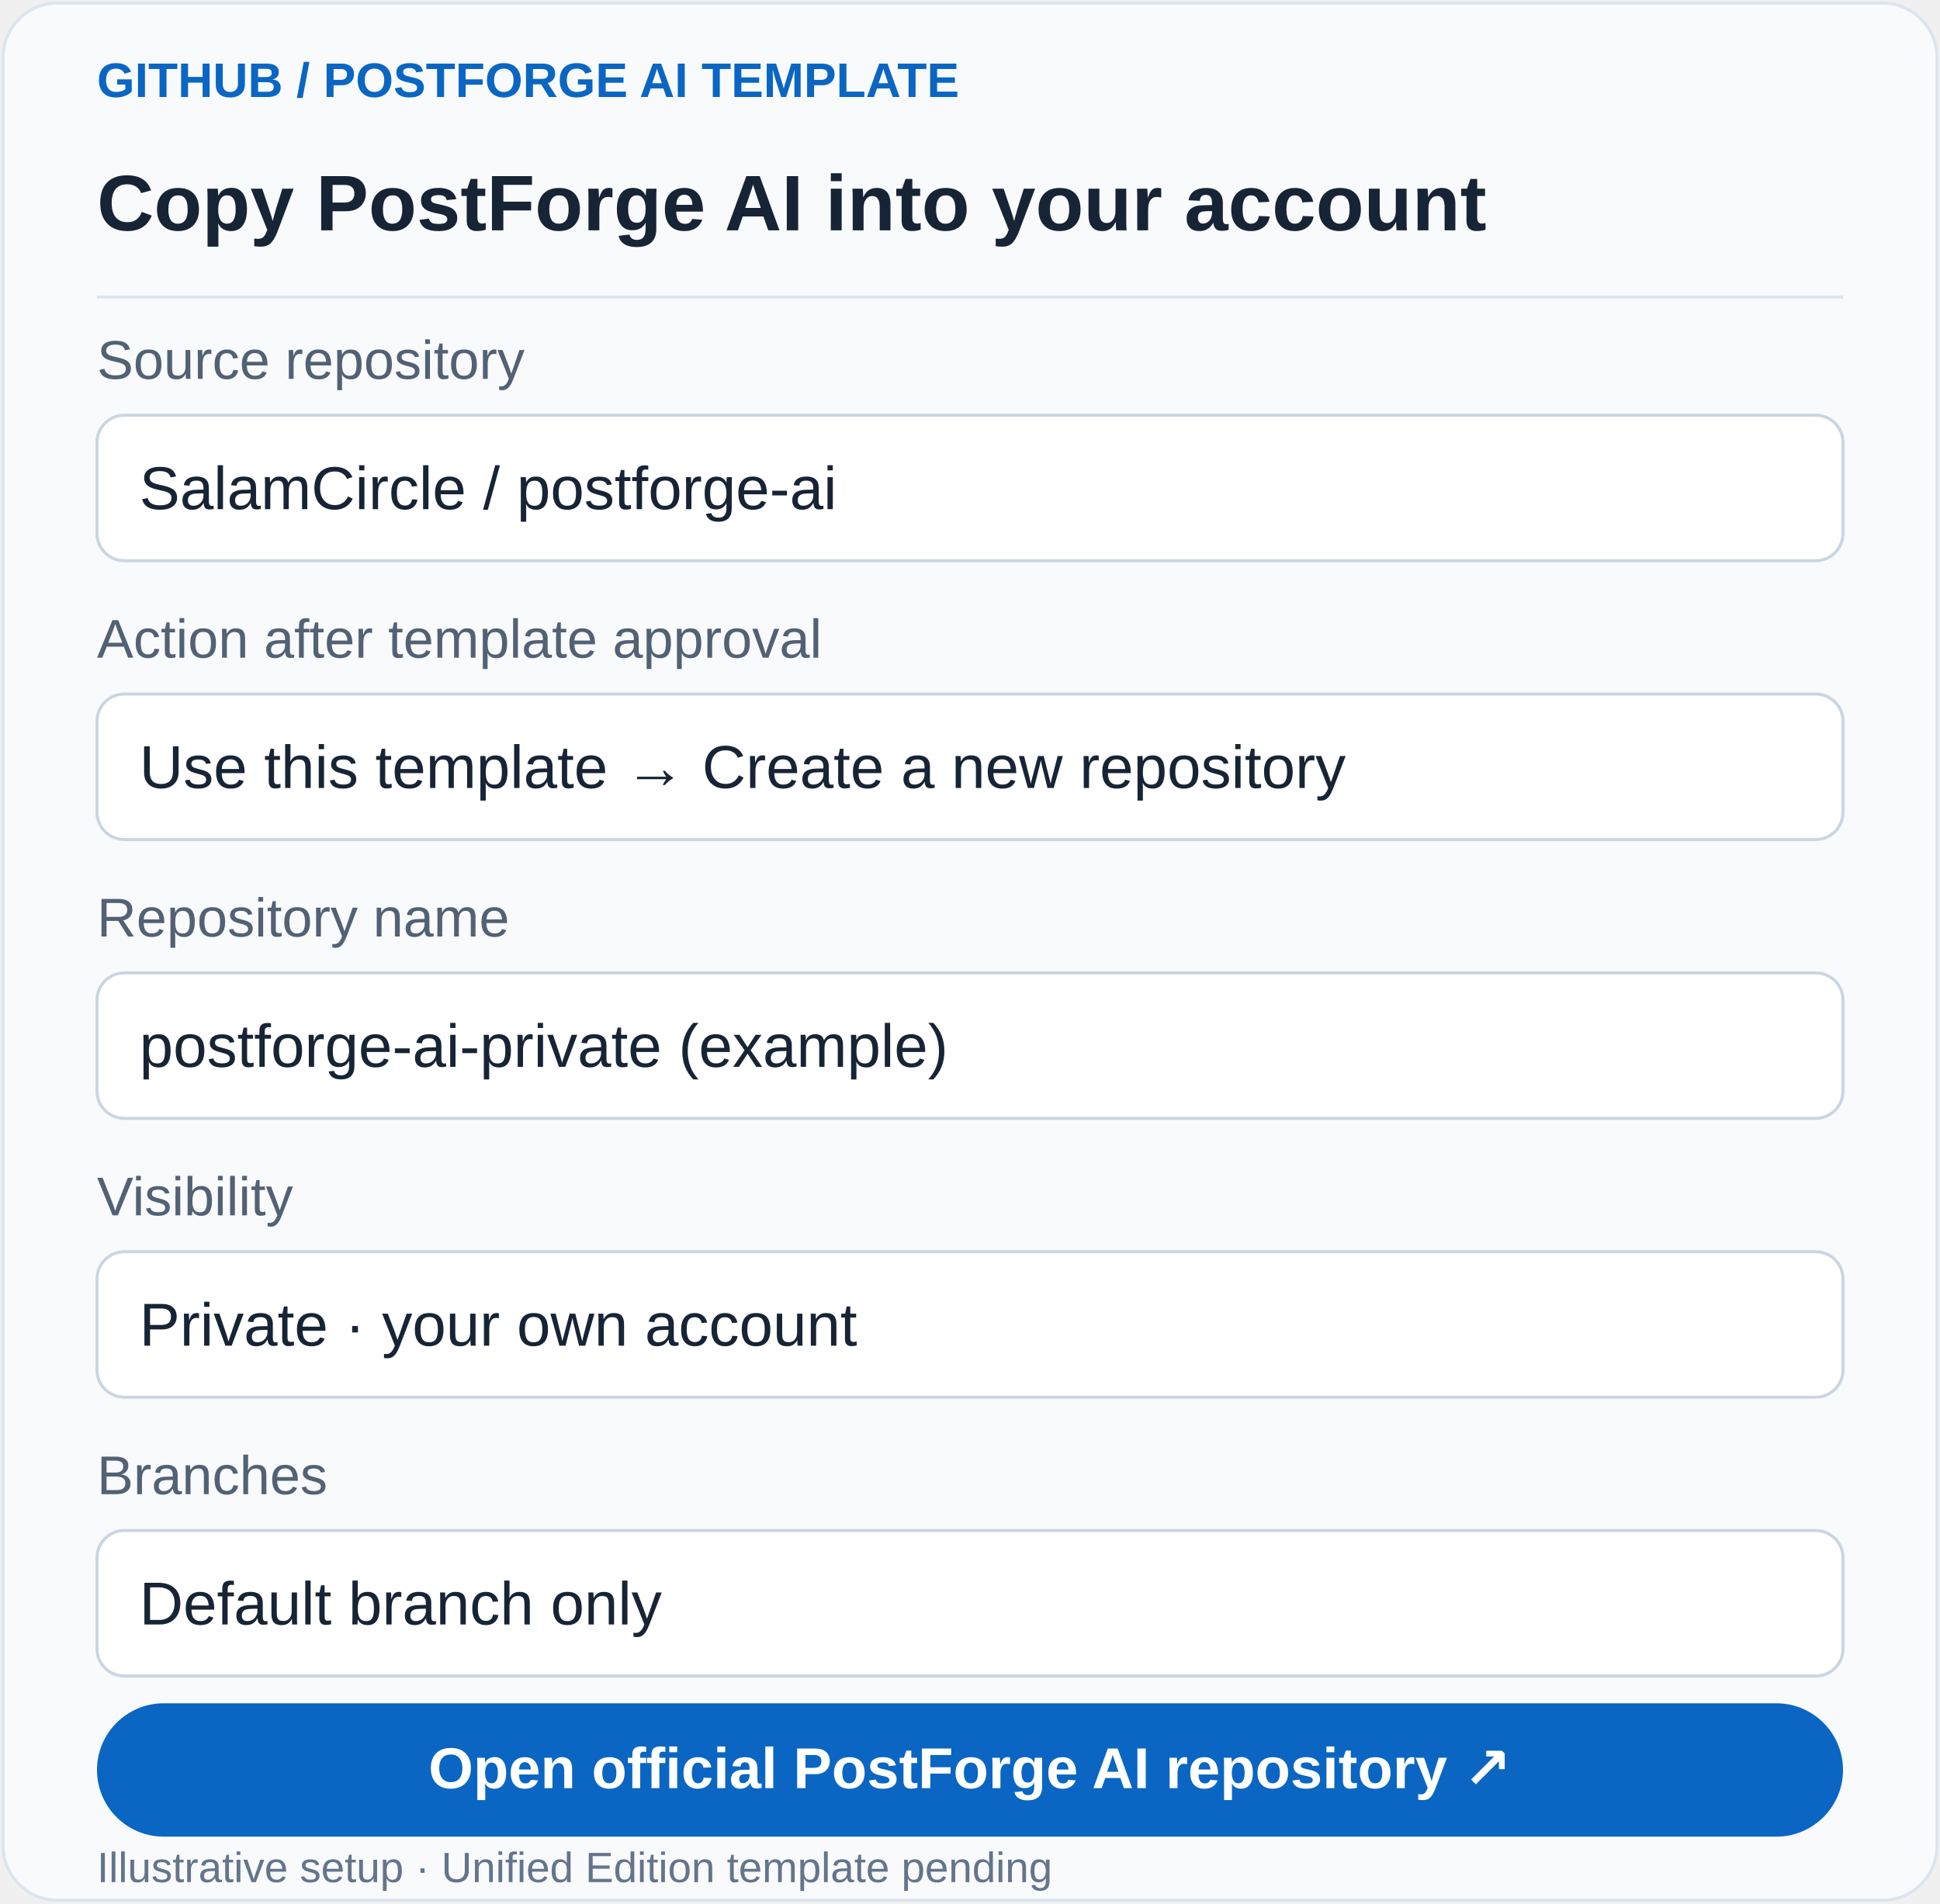
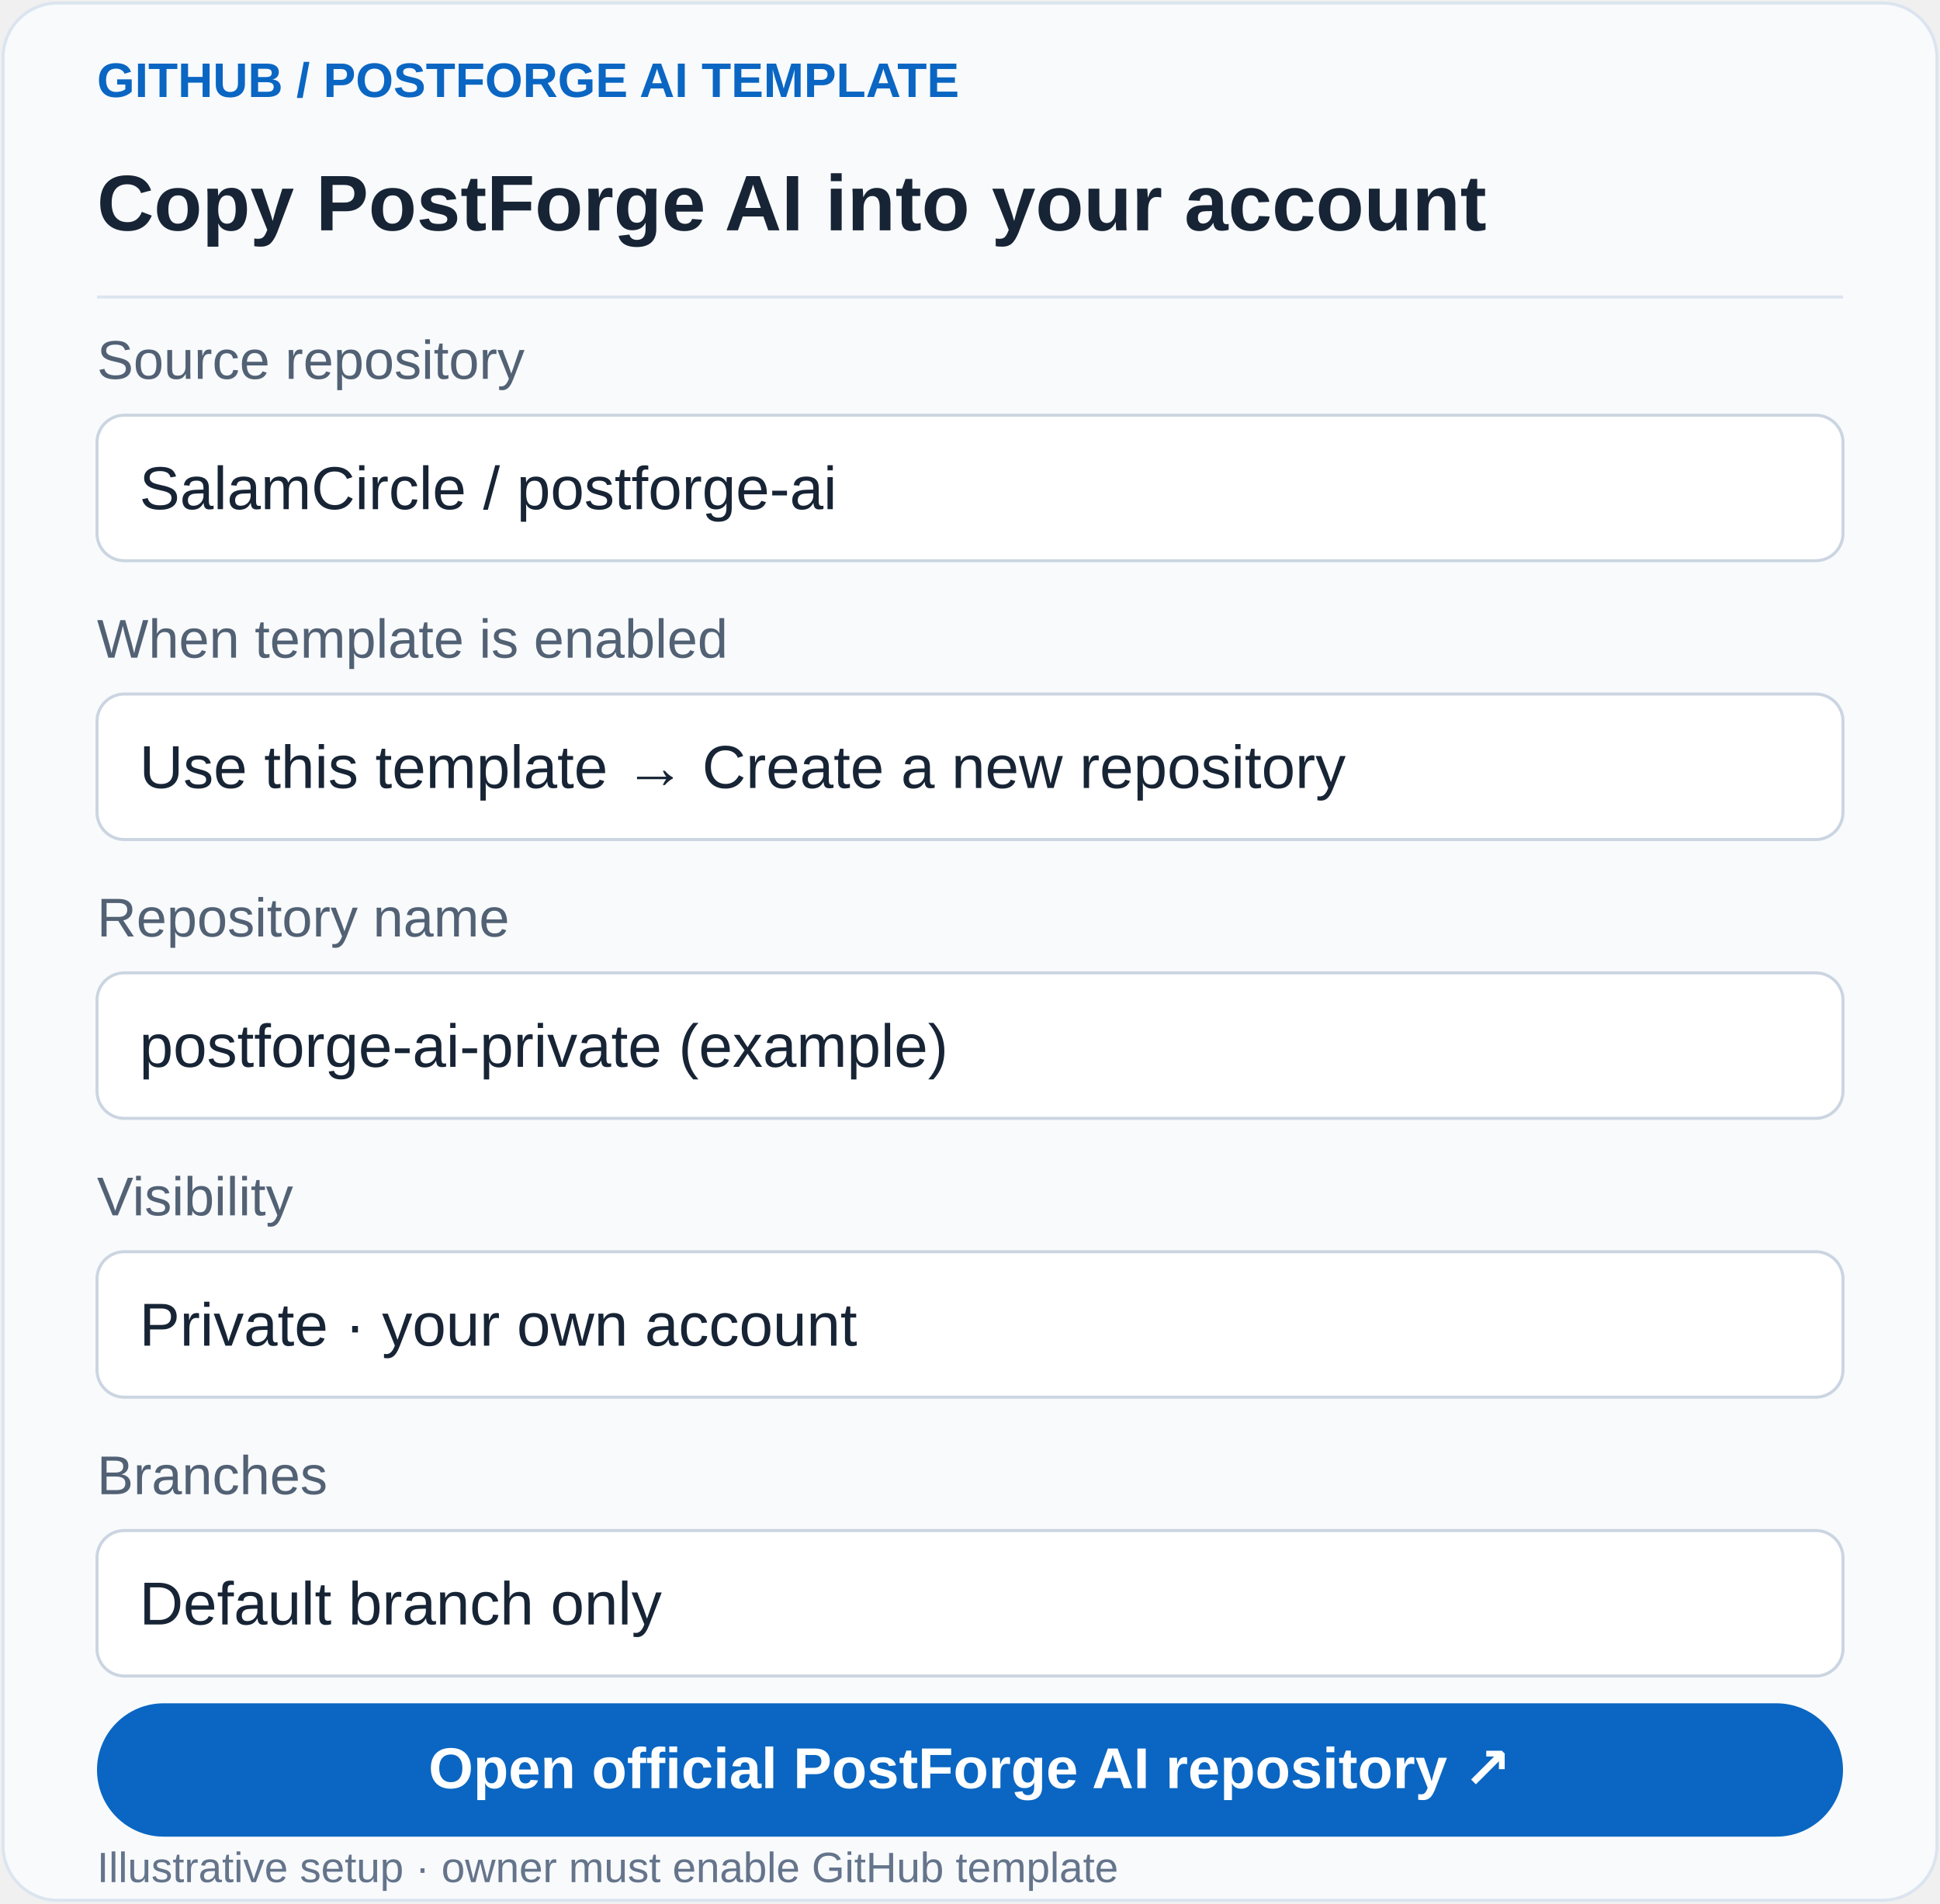
<svg xmlns="http://www.w3.org/2000/svg" width="640" height="628" viewBox="0 0 640 628" role="img" aria-labelledby="title">
  <rect x="1" y="1" width="638" height="626" rx="18" fill="#f8fafc" stroke="#dbe4ef" />
  <g font-family="Arial,sans-serif">
    <text x="32" y="32" font-size="16" fill="#0a66c2" font-weight="700">GITHUB / POSTFORGE AI TEMPLATE</text>
    <text x="32" y="76" font-size="26" fill="#172435" font-weight="700">Copy PostForge AI into your account</text>
    <path d="M32 98H608" stroke="#dbe4ef" />
    <text x="32" y="125" font-size="18" fill="#526174">Source repository</text>
    <rect x="32" y="137" width="576" height="48" rx="9" fill="#fff" stroke="#cbd5e1" />
    <text x="46" y="168" font-size="20" fill="#172435">SalamCircle / postforge-ai</text>
-     <text x="32" y="217" font-size="18" fill="#526174">Action after template approval</text>
+     <text x="32" y="217" font-size="18" fill="#526174">When template is enabled</text>
    <rect x="32" y="229" width="576" height="48" rx="9" fill="#fff" stroke="#cbd5e1" />
    <text x="46" y="260" font-size="20" fill="#172435">Use this template → Create a new repository</text>
    <text x="32" y="309" font-size="18" fill="#526174">Repository name</text>
    <rect x="32" y="321" width="576" height="48" rx="9" fill="#fff" stroke="#cbd5e1" />
    <text x="46" y="352" font-size="20" fill="#172435">postforge-ai-private (example)</text>
    <text x="32" y="401" font-size="18" fill="#526174">Visibility</text>
    <rect x="32" y="413" width="576" height="48" rx="9" fill="#fff" stroke="#cbd5e1" />
    <text x="46" y="444" font-size="20" fill="#172435">Private · your own account</text>
    <text x="32" y="493" font-size="18" fill="#526174">Branches</text>
    <rect x="32" y="505" width="576" height="48" rx="9" fill="#fff" stroke="#cbd5e1" />
    <text x="46" y="536" font-size="20" fill="#172435">Default branch only</text>
    <rect x="32" y="562" width="576" height="44" rx="22" fill="#0a66c2" />
    <text x="320" y="590" font-size="19" text-anchor="middle" font-weight="700" fill="#fff">Open official PostForge AI repository ↗</text>
-     <text x="32" y="621" font-size="14" fill="#64748b">Illustrative setup · Unified Edition template pending</text>
+     <text x="32" y="621" font-size="14" fill="#64748b">Illustrative setup · owner must enable GitHub template</text>
  </g>
</svg>
